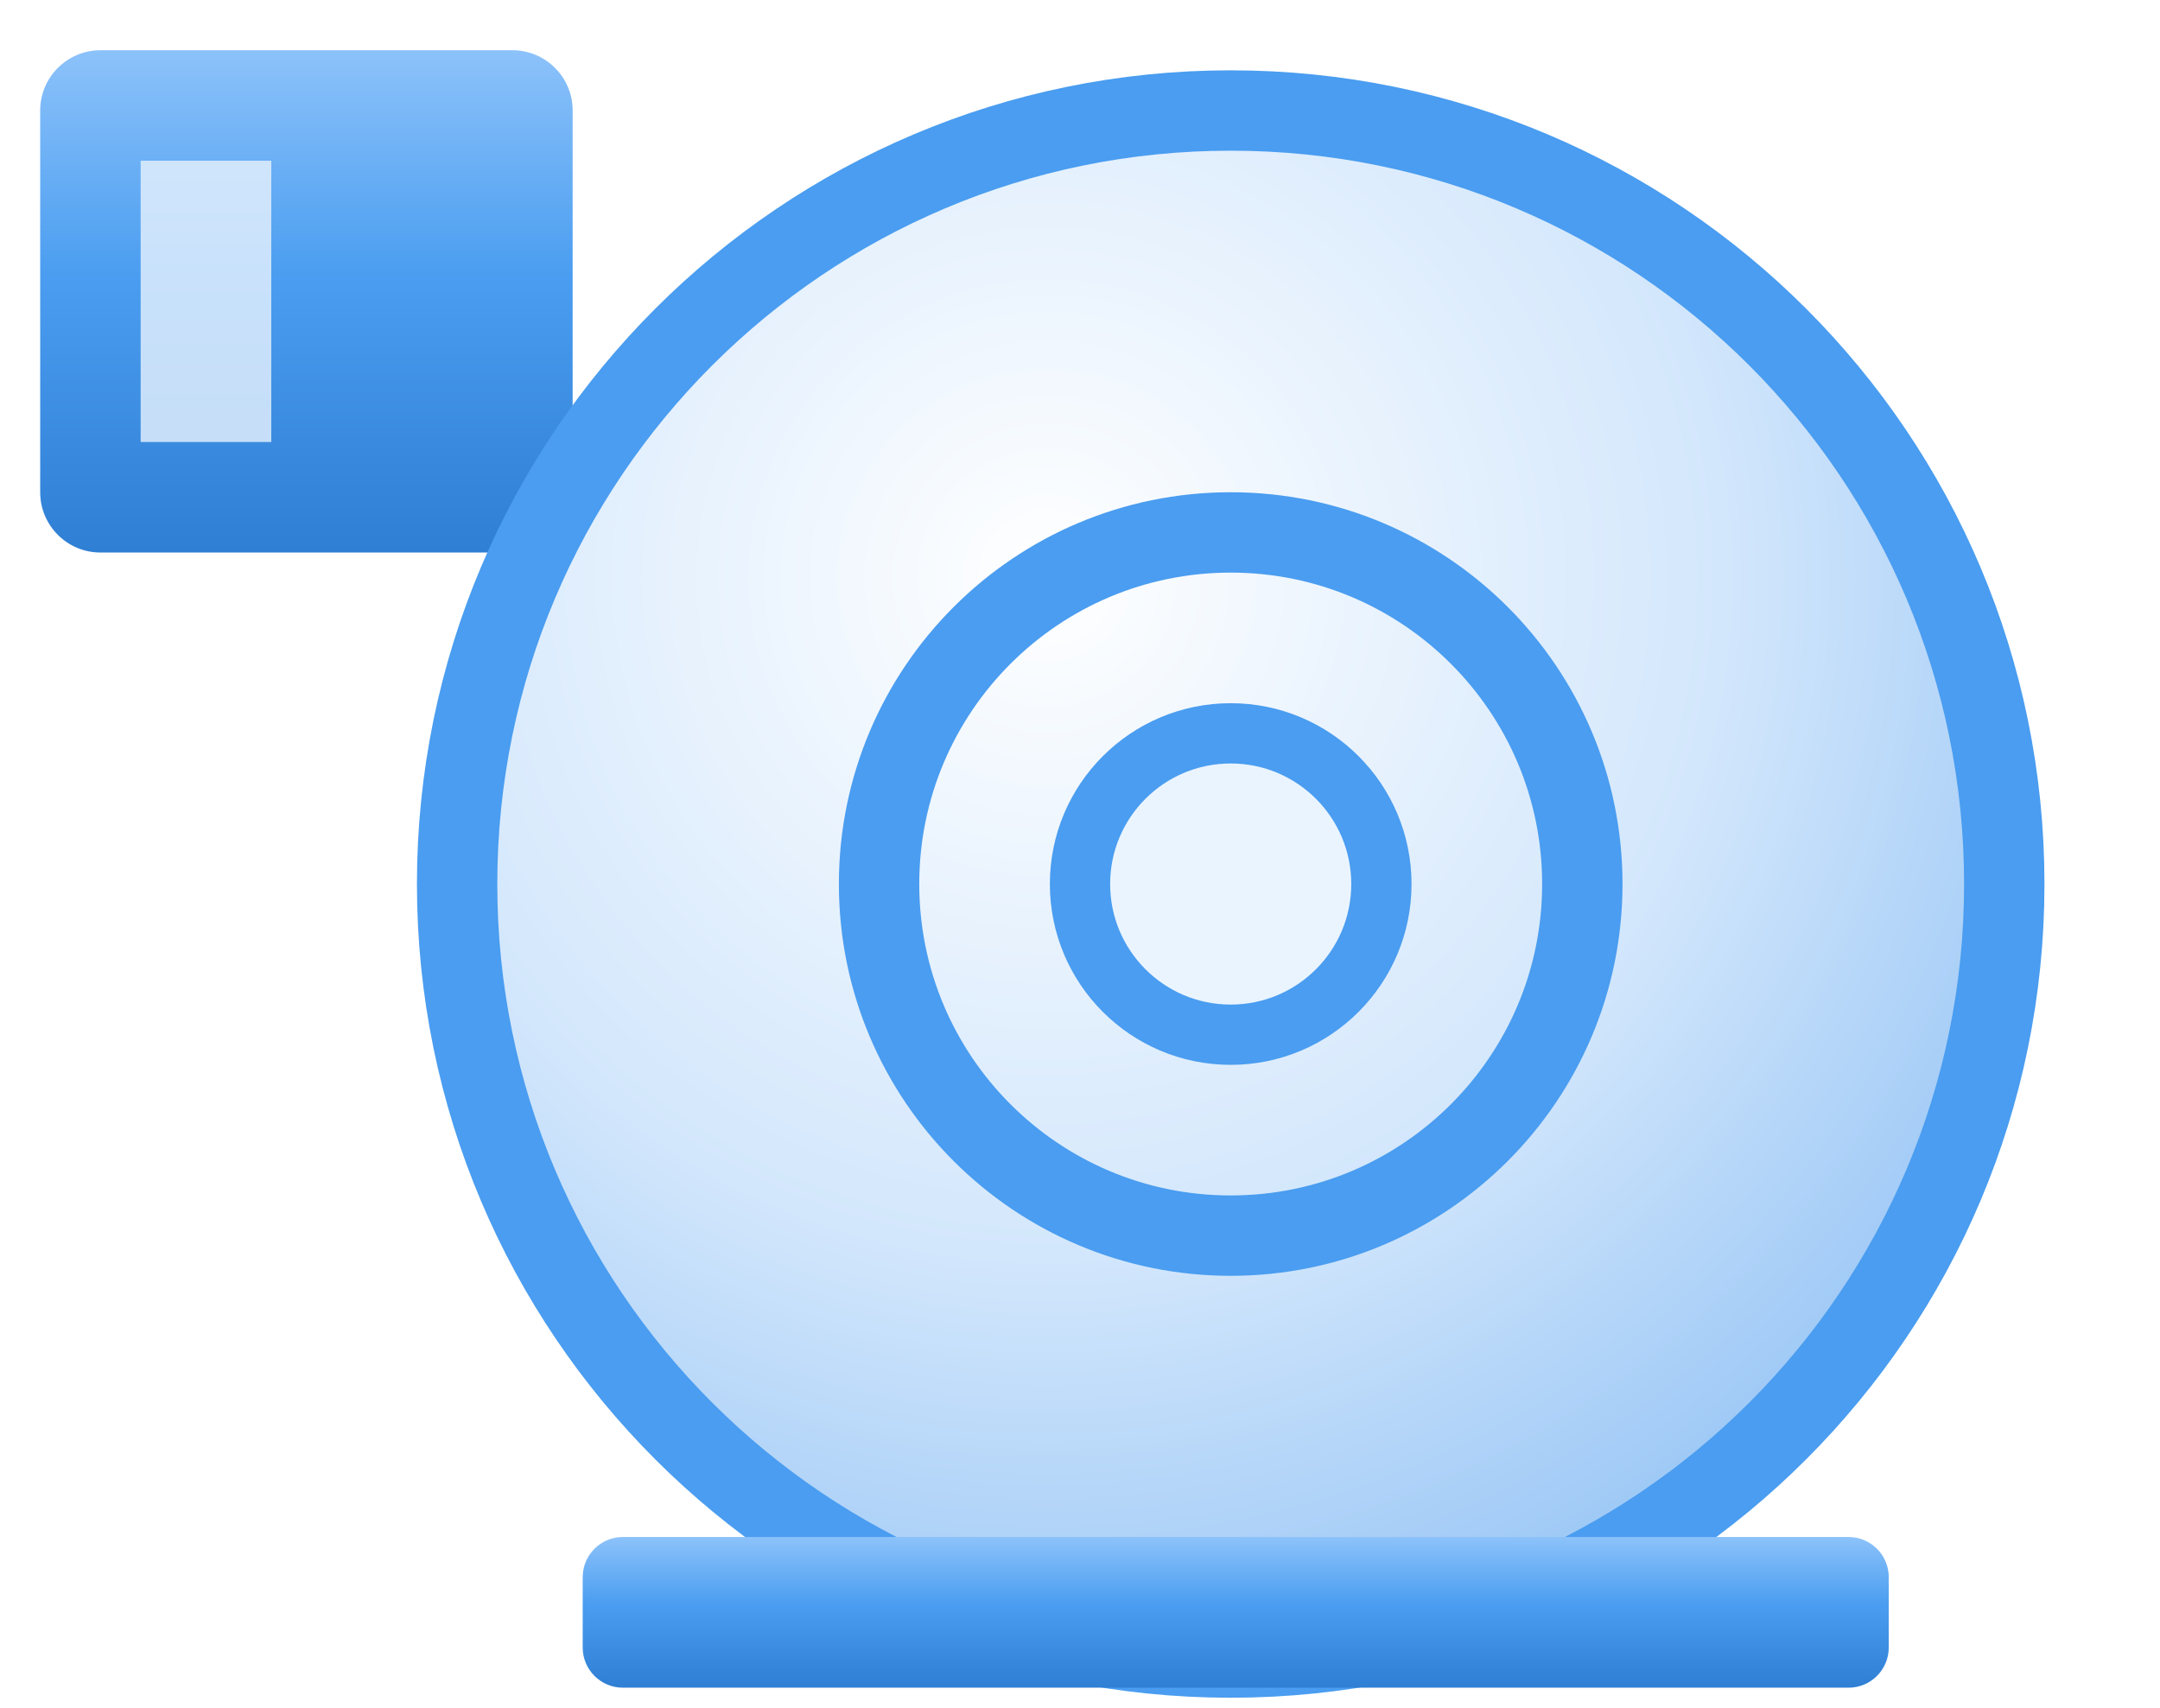
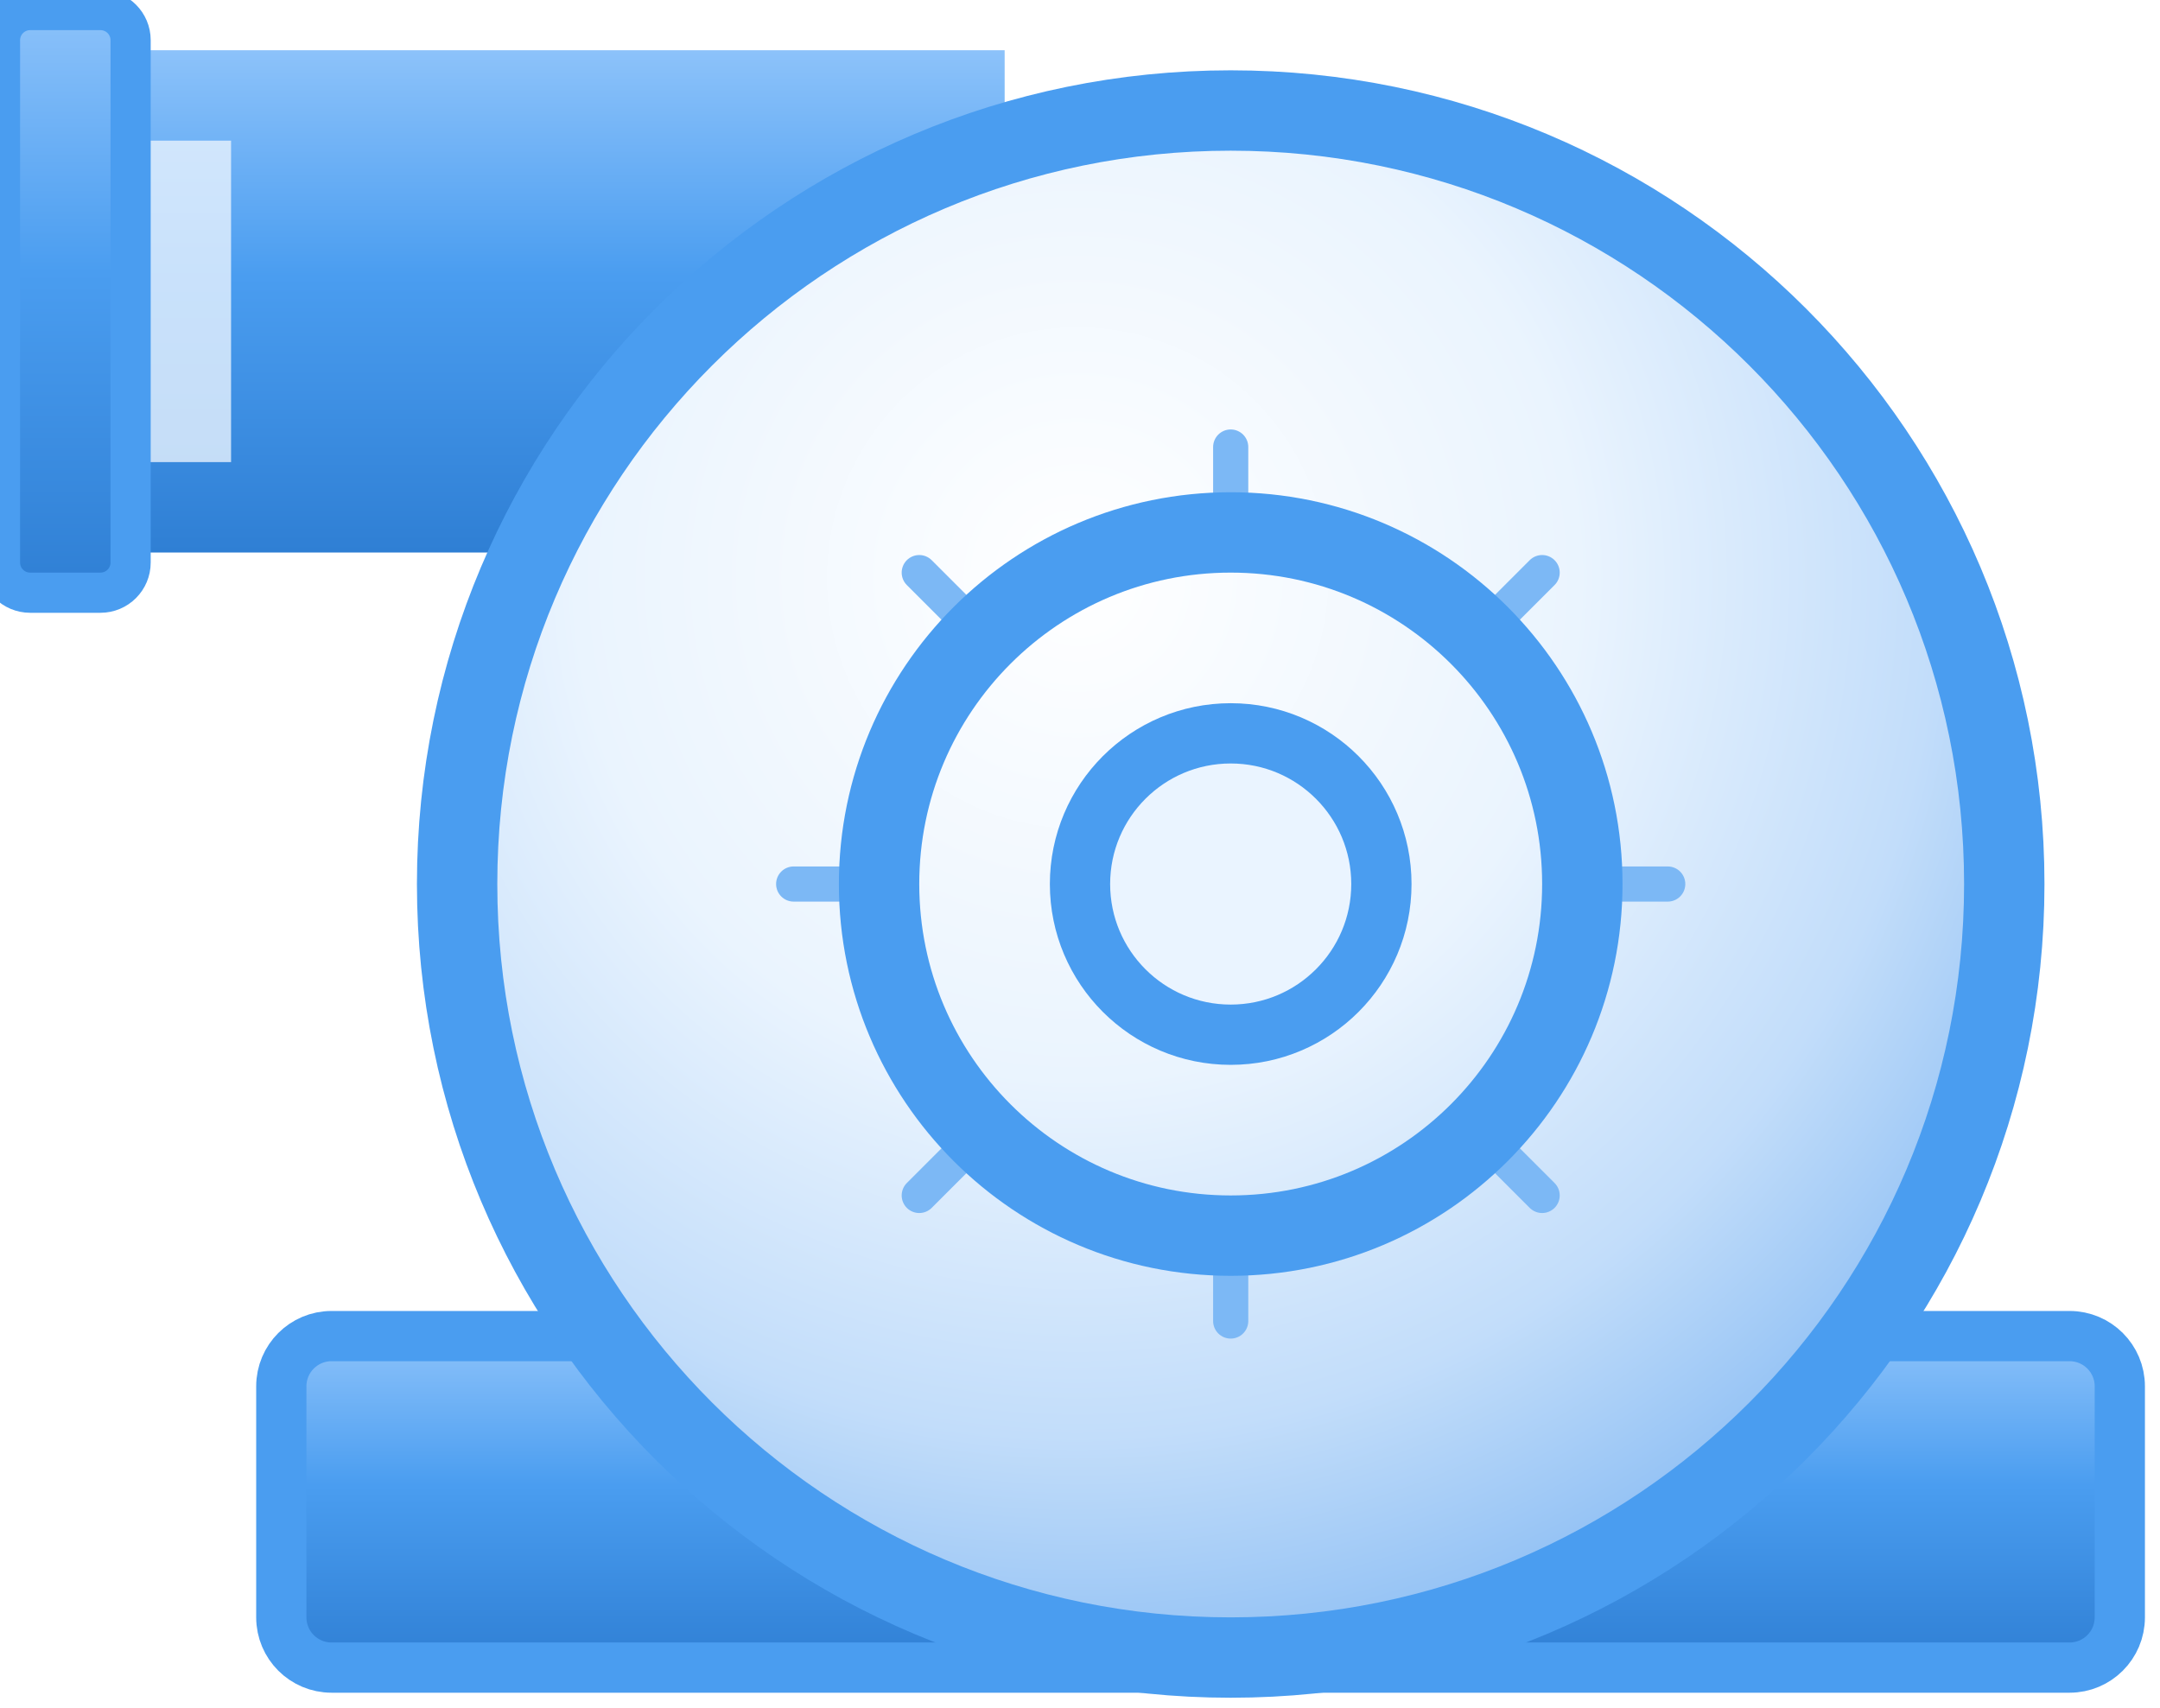
<svg xmlns="http://www.w3.org/2000/svg" viewBox="0 0 43 34" width="43" height="34">
  <defs>
-     <radialGradient id="case" cx=".38" cy=".3" r=".8">
+     <radialGradient id="case" cx=".4" cy=".3" r=".78">
      <stop offset="0" stop-color="#ffffff" />
-       <stop offset=".55" stop-color="#d3e7fc" />
-       <stop offset="1" stop-color="#8fc0f4" />
+       <stop offset=".42" stop-color="#eaf4fe" />
+       <stop offset=".72" stop-color="#c2ddfa" />
+       <stop offset="1" stop-color="#7fb6f2" />
    </radialGradient>
    <linearGradient id="body" x1="0" y1="0" x2="0" y2="1">
      <stop offset="0" stop-color="#8cc2fa" />
      <stop offset=".45" stop-color="#4a9df0" />
      <stop offset="1" stop-color="#2f7fd4" />
    </linearGradient>
  </defs>
-   <rect x=".8" y="1" width="10.6" height="10" rx="1.2" fill="url(#body)" />
-   <rect x="2.8" y="3.2" width="2.6" height="5.6" fill="#e8f2fe" opacity=".8" />
+   <rect x="0" y="1" width="20" height="10" fill="url(#body)" />
+   <rect x="1.8" y="2.8" width="2.8" height="6.4" fill="#e8f2fe" opacity=".8" />
+   <rect x="0" y=".2" width="2.6" height="11.6" rx=".6" fill="url(#body)" stroke="#4a9df0" stroke-width=".8" />
+   <rect x="5.6" y="26.6" width="36.6" height="6.6" rx="1" fill="url(#body)" stroke="#4a9df0" stroke-width="1" />
  <circle cx="24.5" cy="17.6" r="15.4" fill="url(#case)" stroke="#4a9df0" stroke-width="1.6" />
+   <g stroke="#7cb8f5" stroke-width=".7" stroke-linecap="round">
+     <path d="M32.1 17.6 L33.2 17.6 M29.9 12.2 L30.7 11.4 M24.5 10.0 L24.5 8.9 M19.1 12.2 L18.3 11.4 M16.9 17.6 L15.8 17.6 M19.1 23.0 L18.3 23.8 M24.5 25.2 L24.5 26.3 M29.9 23.0 L30.7 23.8" />
+   </g>
  <circle cx="24.5" cy="17.6" r="7" fill="none" stroke="#4a9df0" stroke-width="1.6" />
  <circle cx="24.5" cy="17.6" r="3" fill="#eaf4ff" stroke="#4a9df0" stroke-width="1.2" />
-   <rect x="11.6" y="30.6" width="26" height="3" rx=".8" fill="url(#body)" />
</svg>
